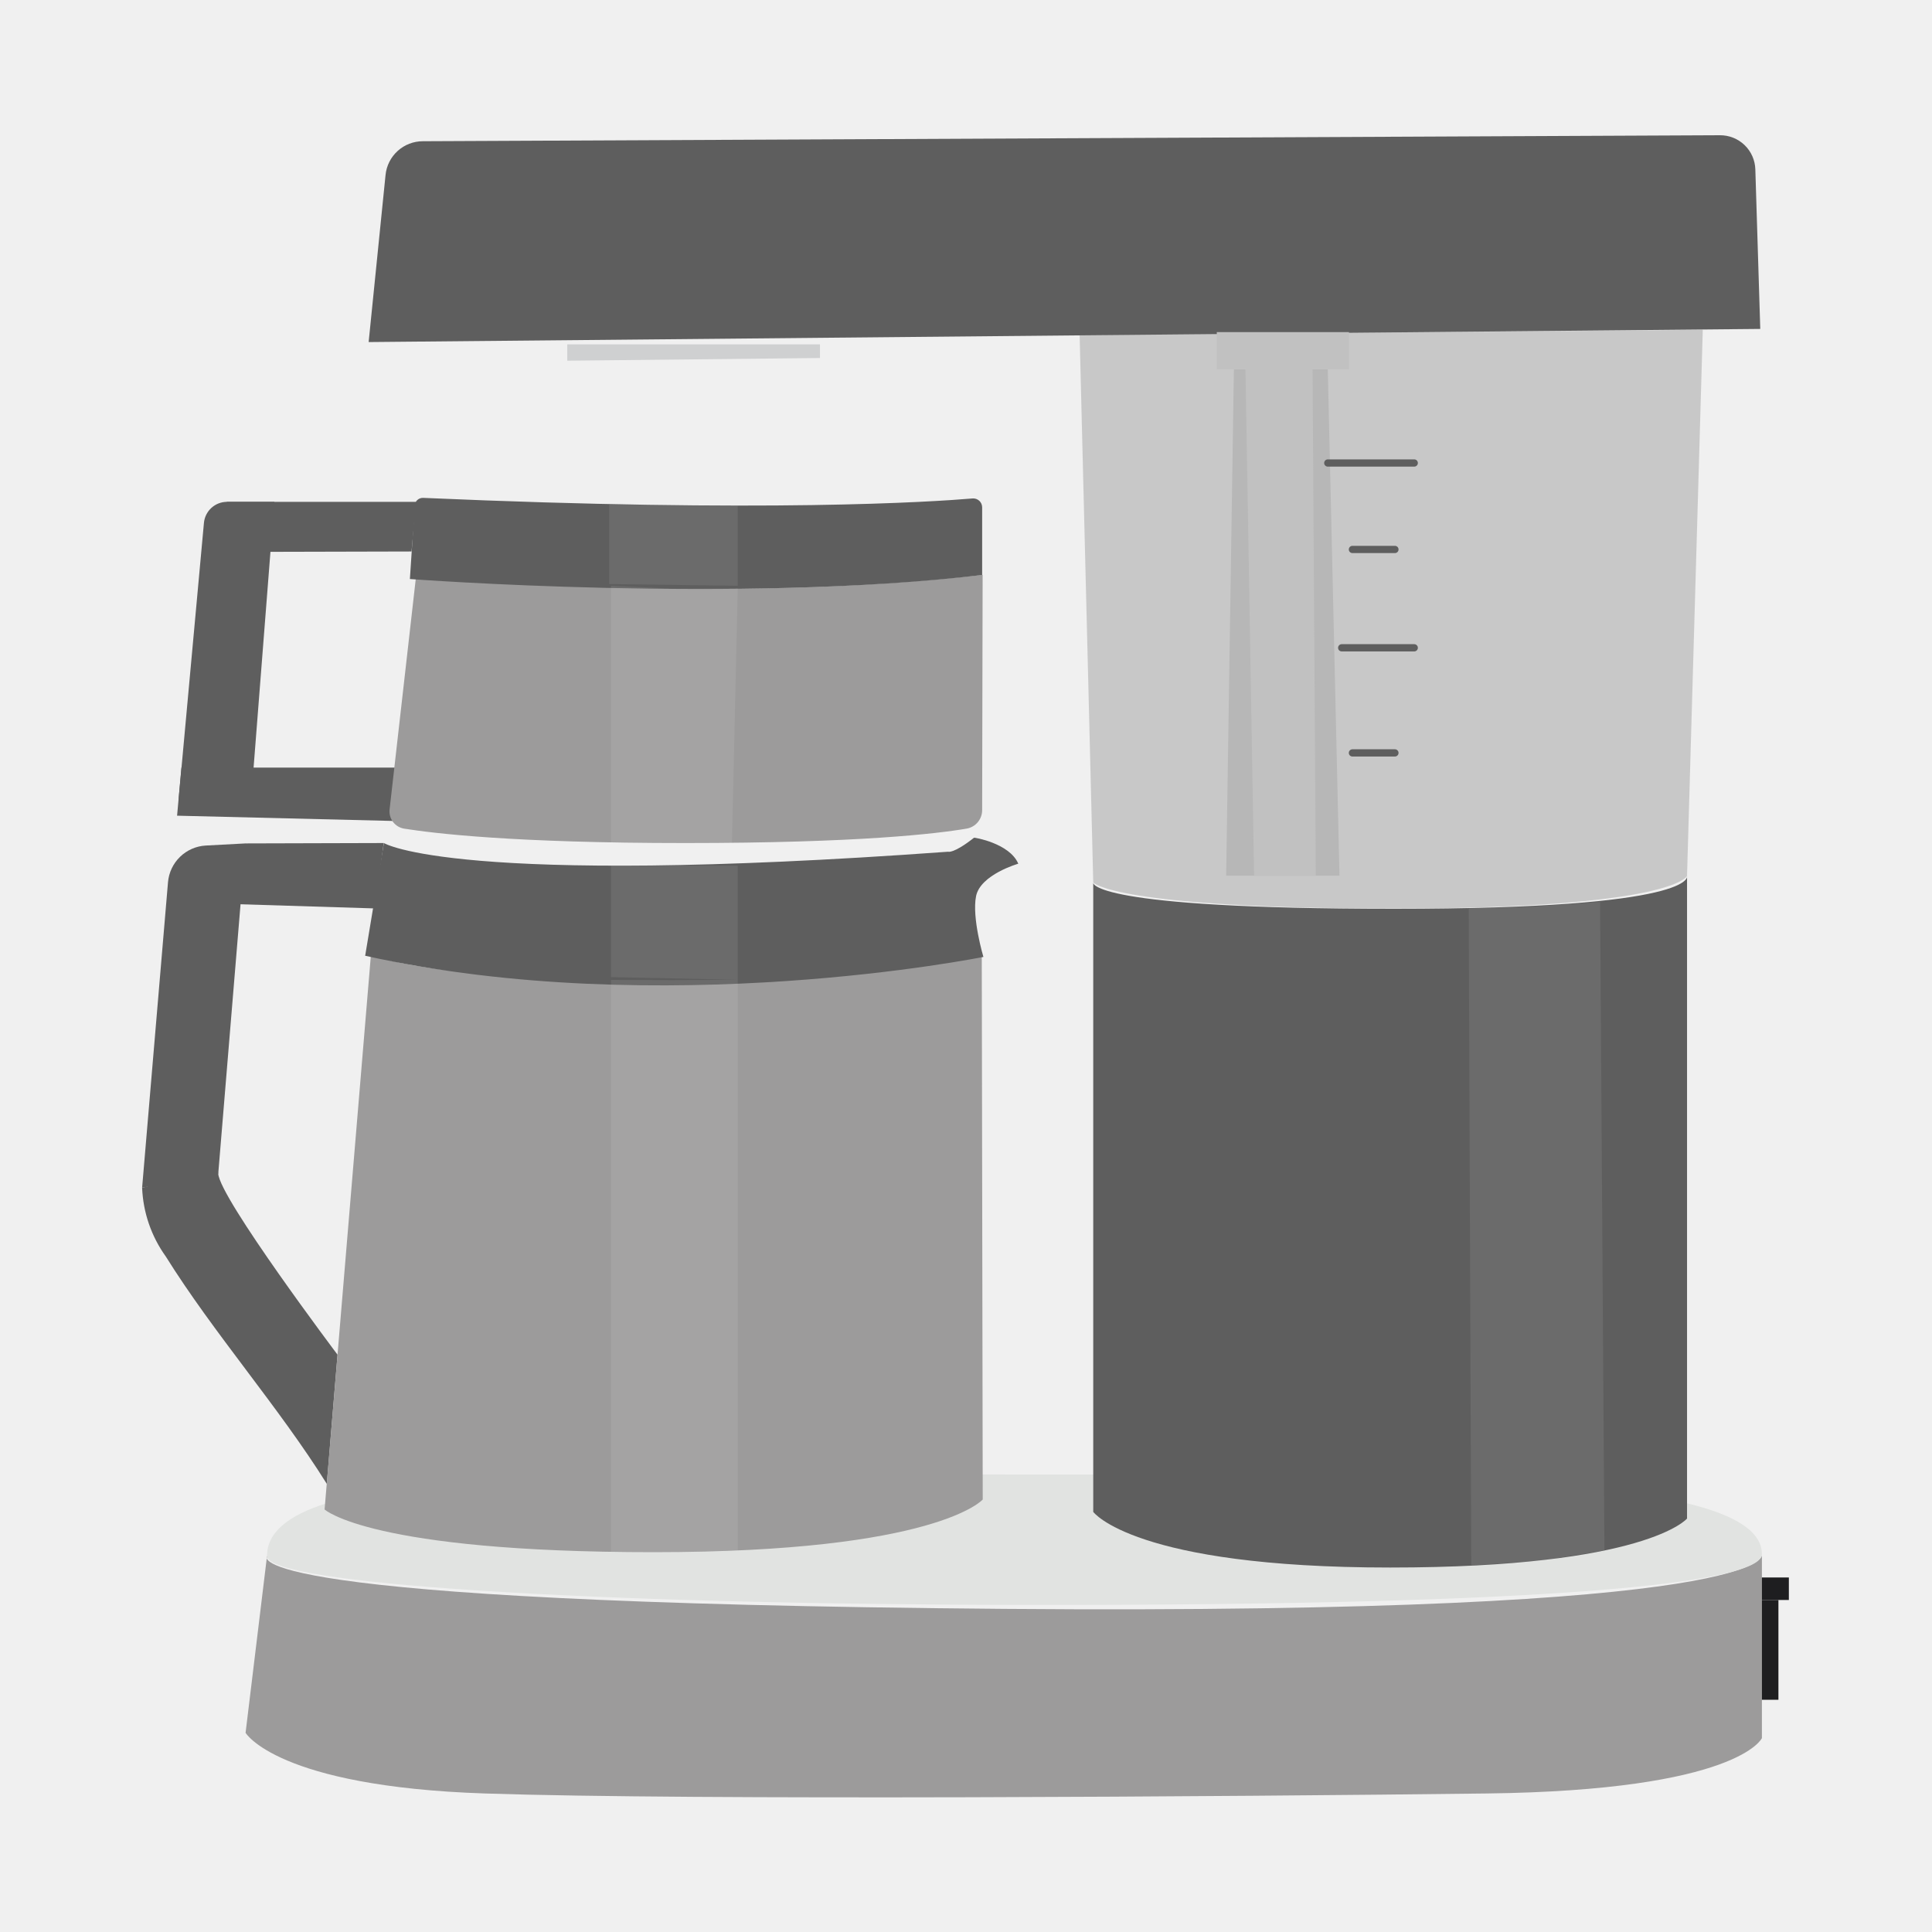
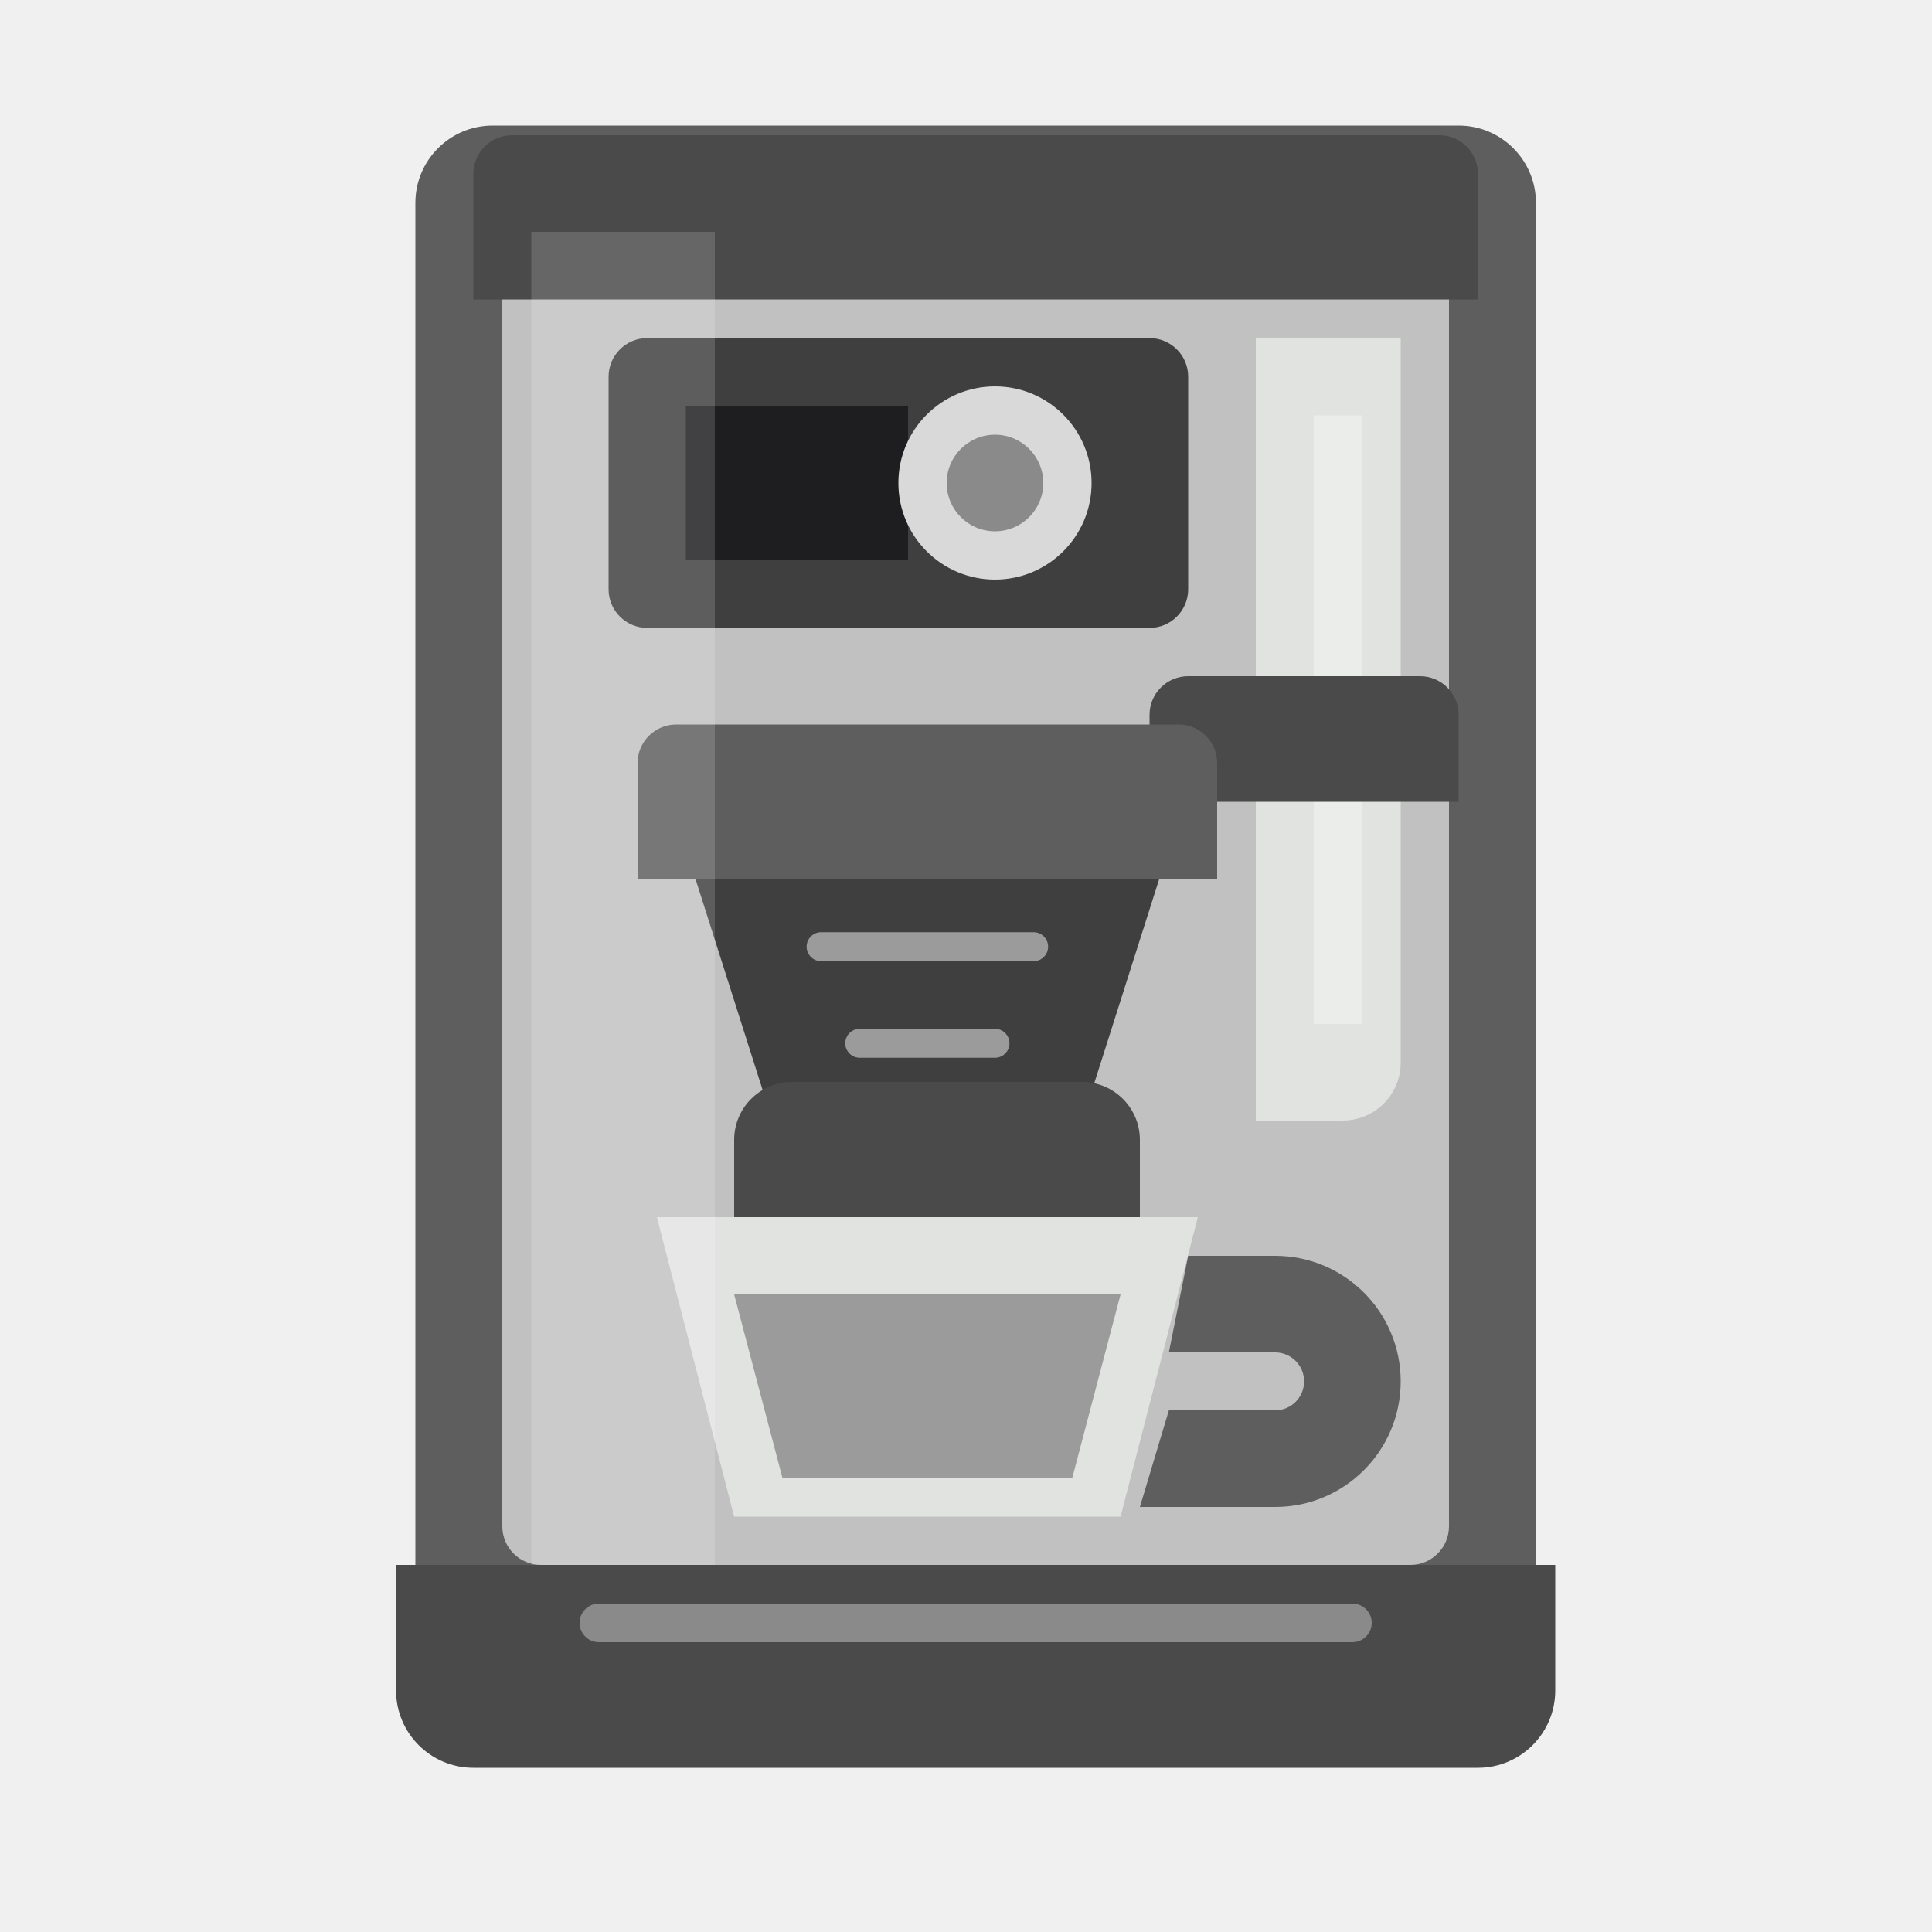
<svg xmlns="http://www.w3.org/2000/svg" width="200" height="200" viewBox="0 0 200 200" fill="none">
-   <path opacity="0.83" d="M111.762 34.68L113.172 91.36C113.172 91.36 115.412 94.05 144.332 94.05C173.252 94.05 174.642 90.68 174.642 90.68L176.272 34.14L111.762 34.68Z" fill="#C1C1C1" />
-   <path d="M25.862 84.44H20.182C19.948 84.439 19.716 84.39 19.502 84.296C19.287 84.201 19.095 84.062 18.937 83.889C18.779 83.716 18.659 83.513 18.584 83.29C18.509 83.069 18.481 82.833 18.502 82.6L21.112 54.12C21.169 53.528 21.444 52.977 21.884 52.576C22.323 52.175 22.897 51.952 23.492 51.95H28.402L25.862 84.44Z" fill="#5E5E5E" />
-   <path d="M42.602 57.09L22.302 57.14L23.482 51.95H43.072L42.602 57.09Z" fill="#5E5E5E" />
-   <path d="M42.992 85.04L18.332 84.44L18.782 79.46H42.992V85.04Z" fill="#5E5E5E" />
-   <path d="M38.812 94.04L19.072 93.43L25.422 87.31L39.722 87.27L38.812 94.04Z" fill="#5E5E5E" />
-   <path d="M22.592 121.5L14.712 122.95L17.392 91.32C17.479 90.324 17.922 89.392 18.64 88.696C19.359 88 20.303 87.586 21.302 87.53L25.422 87.31L22.592 121.5Z" fill="#5E5E5E" />
-   <path d="M34.942 140.24L33.832 153.61C28.832 145.61 22.122 138.02 17.162 130.07C15.665 127.988 14.813 125.512 14.712 122.95C17.332 122.47 22.432 118.95 22.592 121.5C22.752 124.05 34.942 140.24 34.942 140.24Z" fill="#5E5E5E" />
-   <path d="M182.392 179.93C182.392 179.93 179.992 185.34 153.902 185.66C127.812 185.98 71.712 186.38 50.192 185.66C28.672 184.94 25.422 179.38 25.422 179.38L27.642 161.08C27.642 161.08 23.072 165.91 103.912 166.55C184.752 167.19 182.392 160.89 182.392 160.89V179.93Z" fill="#9C9B9B" />
-   <path d="M182.392 160.89C182.392 163.79 162.172 166.23 105.532 166.14C60.782 166.07 27.642 163.97 27.642 161.08C27.642 151.23 63.082 152.64 105.532 152.64C147.982 152.64 182.392 152.55 182.392 160.89Z" fill="#E1E3E1" />
-   <path d="M101.672 83.86C101.674 84.31 101.519 84.746 101.234 85.095C100.95 85.443 100.553 85.682 100.112 85.77C97.022 86.3 88.912 87.27 70.932 87.27C53.112 87.27 44.932 86.27 41.832 85.78C41.373 85.704 40.96 85.453 40.681 85.081C40.402 84.708 40.277 84.242 40.332 83.78L43.042 59.91C43.042 59.91 54.312 60.81 72.182 60.91C82.048 61.037 91.912 60.57 101.722 59.51L101.672 83.86Z" fill="#9C9B9B" />
-   <path d="M101.732 155.23C101.732 155.23 97.012 160.68 67.672 160.68C38.332 160.68 33.602 156.26 33.602 156.26L38.402 98.8C38.402 98.8 43.652 101.57 69.632 101.44C95.612 101.31 101.632 98.59 101.632 98.59L101.732 155.23Z" fill="#9C9B9B" />
-   <path d="M182.222 34.05L38.162 35.41L39.912 18.11C40.008 17.154 40.457 16.267 41.17 15.622C41.883 14.977 42.81 14.62 43.772 14.62L178.052 14C179.004 13.995 179.92 14.362 180.604 15.024C181.288 15.685 181.686 16.589 181.712 17.54L182.222 34.05Z" fill="#5E5E5E" />
-   <path d="M174.642 157.2C174.642 157.2 170.462 162.27 143.912 162.27C117.362 162.27 113.172 156.51 113.172 156.51V91.39C113.172 91.39 112.742 94.08 144.332 94.08C175.922 94.08 174.642 90.68 174.642 90.68V157.2Z" fill="#5E5E5E" />
-   <path d="M42.932 52.35L42.432 59.94C42.432 59.94 76.572 62.52 101.672 59.52V52.52C101.672 52.392 101.646 52.266 101.595 52.148C101.544 52.031 101.469 51.926 101.375 51.84C101.281 51.753 101.169 51.687 101.048 51.646C100.927 51.605 100.799 51.589 100.672 51.6C96.552 51.95 79.342 53.1 43.812 51.54C43.701 51.535 43.59 51.551 43.485 51.589C43.38 51.627 43.284 51.686 43.202 51.761C43.12 51.836 43.054 51.927 43.008 52.028C42.962 52.13 42.936 52.239 42.932 52.35Z" fill="#5E5E5E" />
-   <path d="M105.412 89.41C105.412 89.41 101.492 90.53 101.042 92.77C100.592 95.01 101.802 99.06 101.802 99.06C101.802 99.06 68.572 105.77 37.802 98.94L39.742 87.27C39.742 87.27 47.002 91.88 98.142 88.17C98.142 88.17 98.702 88.4 100.832 86.72C100.812 86.68 104.512 87.28 105.412 89.41Z" fill="#5E5E5E" />
-   <path d="M58.722 35.65V37.34L84.882 37.06V35.65H58.722Z" fill="#CFD0D1" />
-   <path d="M138.662 90.65H126.932L127.732 38.23H137.452L138.662 90.65Z" fill="#B7B7B7" />
-   <path d="M136.212 90.65H129.822L128.922 37.72H135.872L136.212 90.65Z" fill="#C1C1C1" />
-   <path d="M146.402 47.93H137.452" stroke="#5E5E5E" stroke-width="0.75" stroke-miterlimit="10" stroke-linecap="round" />
-   <path d="M144.402 56.88H140.002" stroke="#5E5E5E" stroke-width="0.75" stroke-miterlimit="10" stroke-linecap="round" />
-   <path d="M146.402 67.06H138.892" stroke="#5E5E5E" stroke-width="0.75" stroke-miterlimit="10" stroke-linecap="round" />
-   <path d="M144.402 77.94H140.002" stroke="#5E5E5E" stroke-width="0.75" stroke-miterlimit="10" stroke-linecap="round" />
-   <path d="M139.642 34.38H125.962V38.23H139.642V34.38Z" fill="#C1C1C1" />
-   <path d="M184.102 165.63H182.392V175.96H184.102V165.63Z" fill="#1E1E20" />
-   <path d="M185.182 163.3H182.392V165.63H185.182V163.3Z" fill="#1E1E20" />
-   <path opacity="0.08" d="M76.372 160.52L69.662 160.68L63.252 160.66V101.44L69.632 101.46L76.372 101.43V160.52Z" fill="white" />
-   <path opacity="0.08" d="M166.092 160.5L159.462 161.58L152.302 162.04L152.042 94.03L158.592 93.86L165.642 93.37L166.092 160.5Z" fill="white" />
-   <path opacity="0.08" d="M75.772 87.25L70.882 87.27L63.252 87.2V60.64L69.632 60.94L76.372 60.91L75.772 87.25Z" fill="white" />
-   <path opacity="0.08" d="M76.372 101.43L63.252 101.15V89.61H76.372V101.43Z" fill="white" />
-   <path opacity="0.08" d="M76.372 60.64L63.062 60.46V52.21L76.372 52.37V60.64Z" fill="white" />
+   <path d="M43 21C43 16.582 46.582 13 51 13H151C155.418 13 159 16.582 159 21V168C159 172.418 155.418 176 151 176H51C46.582 176 43 172.418 43 168V21Z" fill="#5E5E5E" />
+   <path d="M52 27C52 24.791 53.791 23 56 23H146C148.209 23 150 24.791 150 27V158C150 160.209 148.209 162 146 162H56C53.791 162 52 160.209 52 158V27Z" fill="#C1C1C1" />
+   <path d="M49 18C49 15.791 50.791 14 53 14H149C151.209 14 153 15.791 153 18V31H49V18Z" fill="#4A4A4A" />
+   <path d="M67 35H119C121.209 35 123 36.791 123 39V61C123 63.209 121.209 65 119 65H67C64.791 65 63 63.209 63 61V39C63 36.791 64.791 35 67 35Z" fill="#3F3F3F" />
+   <path d="M71 42H94V58H71V42Z" fill="#1E1E20" />
+   <path d="M113 50C113 55.523 108.523 60 103 60C97.477 60 93 55.523 93 50C93 44.477 97.477 40 103 40C108.523 40 113 44.477 113 50Z" fill="#D9D9D9" />
+   <path d="M108 50C108 52.761 105.761 55 103 55C100.239 55 98 52.761 98 50C98 47.239 100.239 45 103 45C105.761 45 108 47.239 108 50Z" fill="#8A8A8A" />
+   <path d="M130 35H145V110C145 113.314 142.314 116 139 116H130V35Z" fill="#E1E3E1" />
+   <path opacity="0.35" d="M136 43H141V106H136V43Z" fill="white" />
+   <path d="M123 70H147C149.209 70 151 71.791 151 74V83H119V74C119 71.791 120.791 70 123 70Z" fill="#4A4A4A" />
+   <path d="M70 75H122C124.209 75 126 76.791 126 79V91H66V79C66 76.791 67.791 75 70 75Z" fill="#5E5E5E" />
+   <path d="M72 91H120L113 113H79L72 91Z" fill="#3F3F3F" />
+   <path d="M85 98H107" stroke="#9C9B9B" stroke-width="3" stroke-linecap="round" />
+   <path d="M89 108H103" stroke="#9C9B9B" stroke-width="3" stroke-linecap="round" />
+   <path d="M82 112H112C115.314 112 118 114.686 118 118V128H76V118C76 114.686 78.686 112 82 112Z" fill="#4A4A4A" />
+   <path d="M68 126H124L116 157H76L68 126Z" fill="#E1E3E1" />
+   <path d="M76 134H116L111 153H81L76 134Z" fill="#9C9B9B" />
+   <path d="M123 130H132C139.18 130 145 135.82 145 143C145 150.18 139.18 156 132 156H118L121 146H132C133.657 146 135 144.657 135 143C135 141.343 133.657 140 132 140H121L123 130Z" fill="#5E5E5E" />
+   <path d="M41 162H161V175C161 179.418 157.418 183 153 183H49C44.582 183 41 179.418 41 175V162Z" fill="#4A4A4A" />
+   <path d="M62 168H140" stroke="#8A8A8A" stroke-width="4" stroke-linecap="round" />
+   <path opacity="0.16" d="M55 24H74V162H55V24Z" fill="white" />
</svg>
